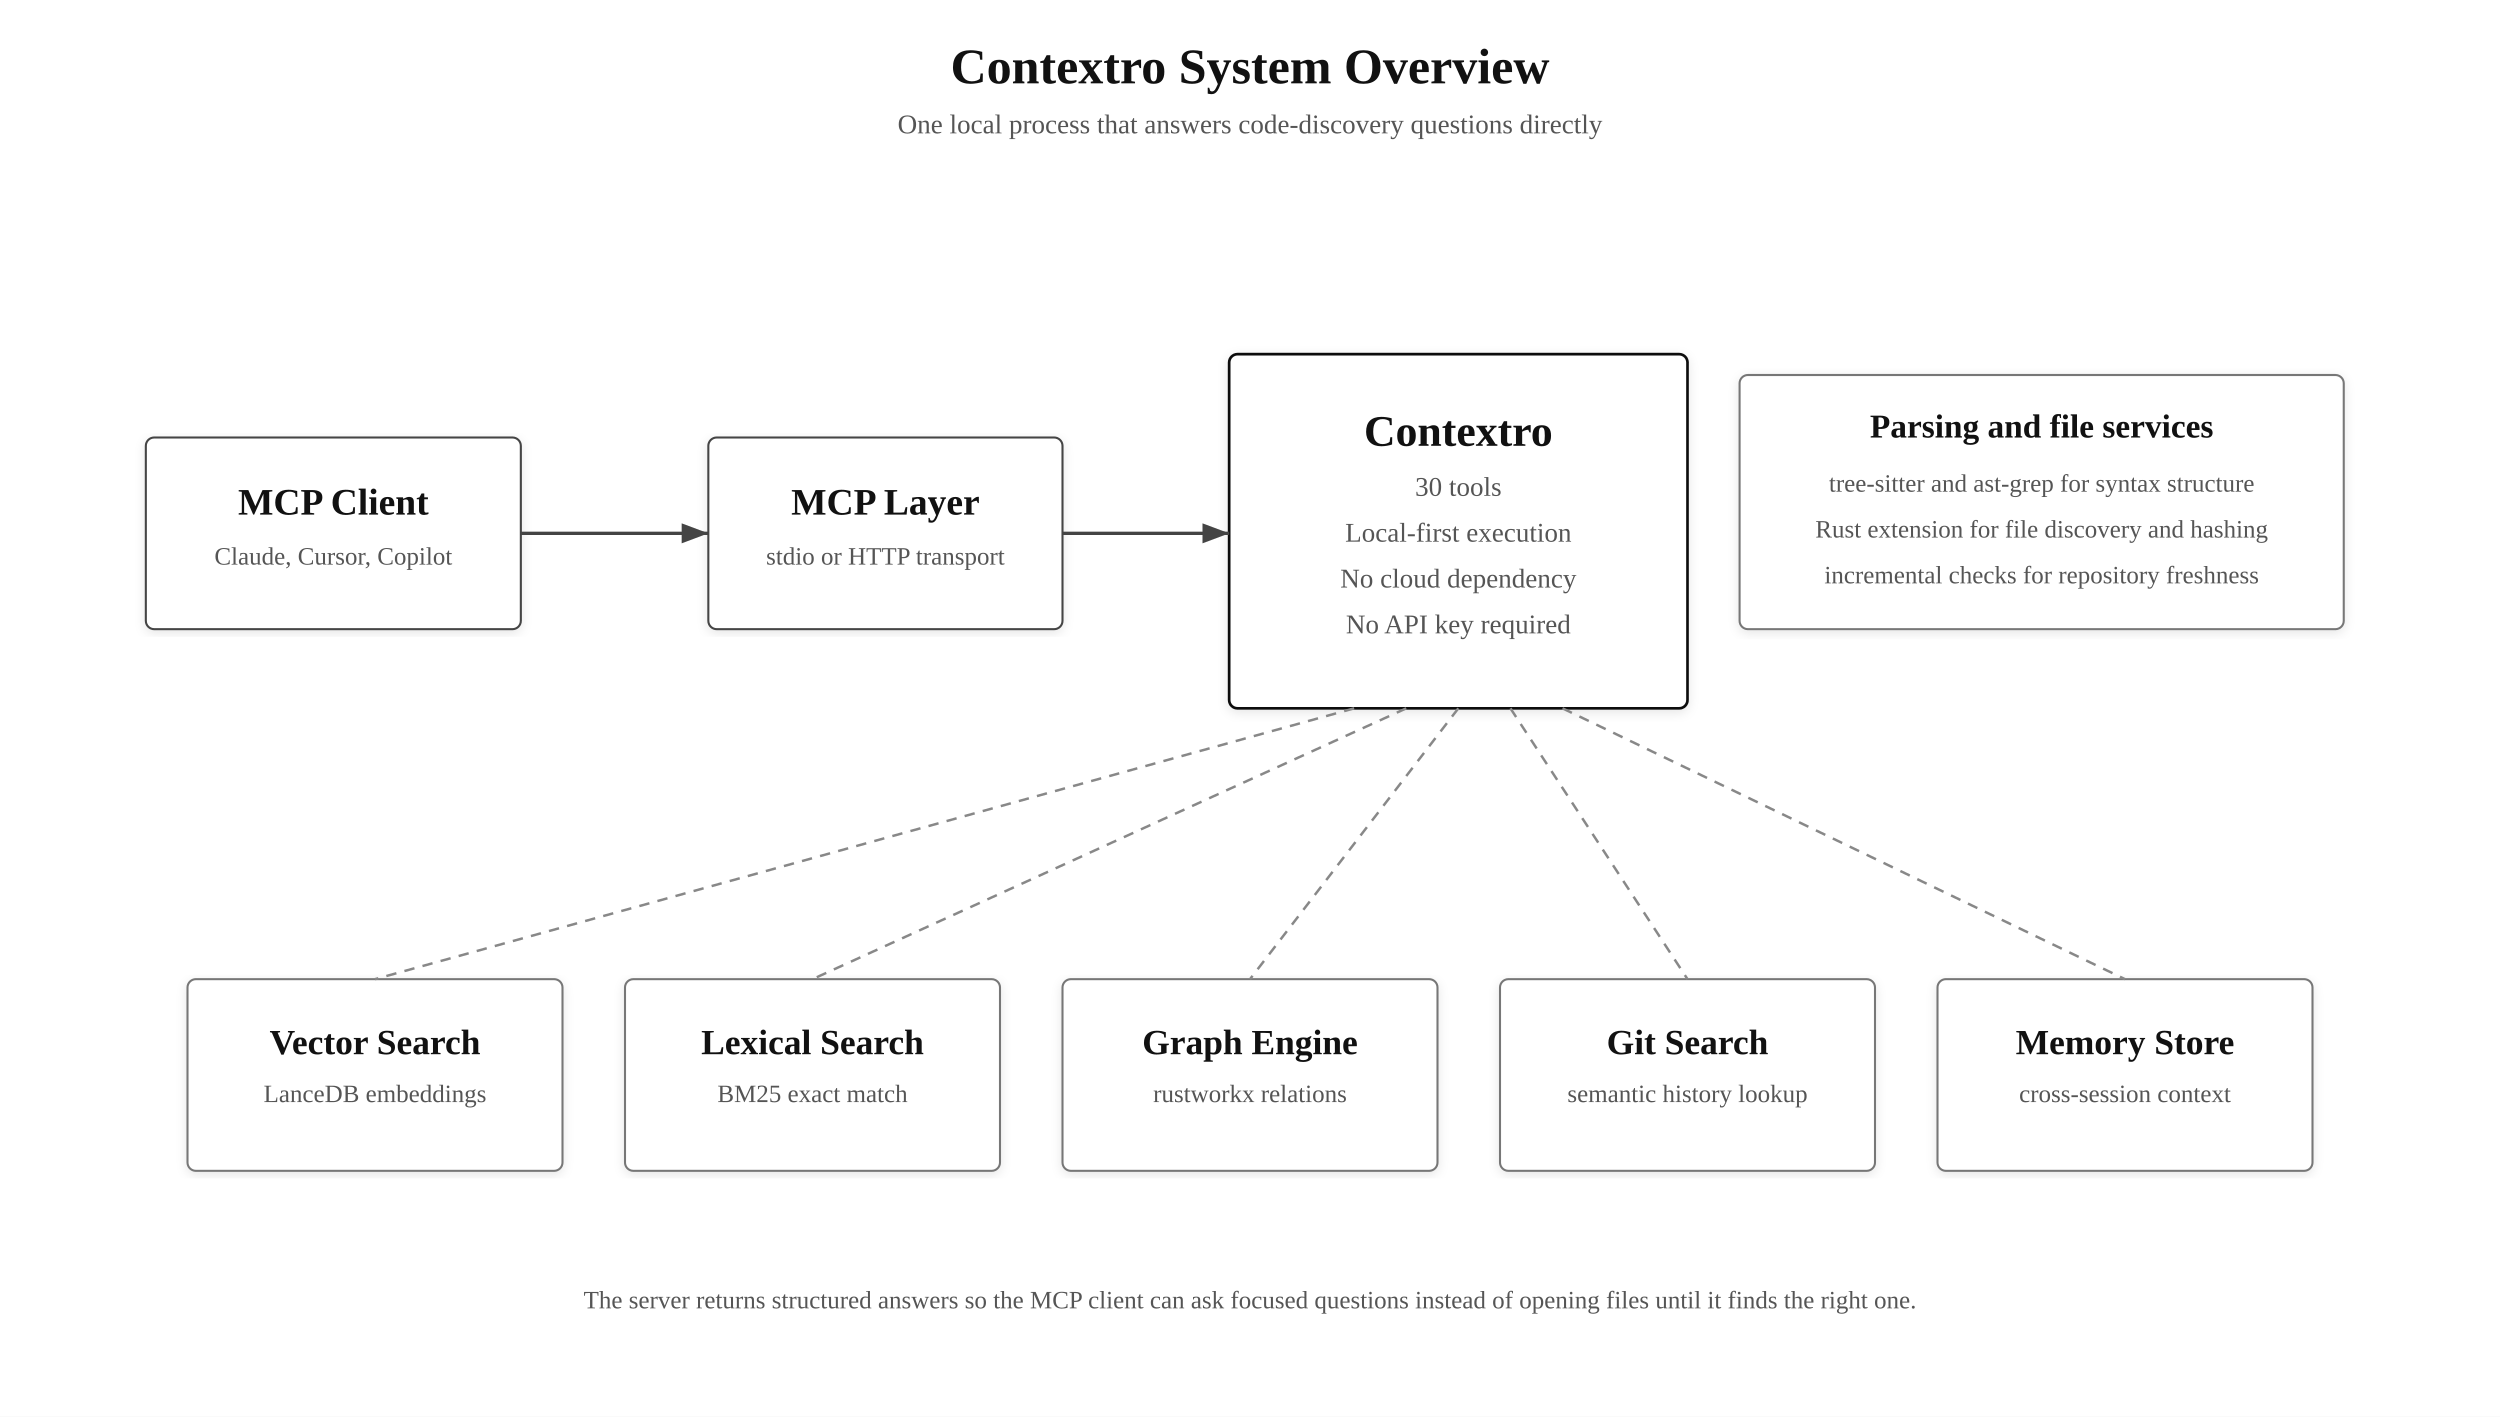
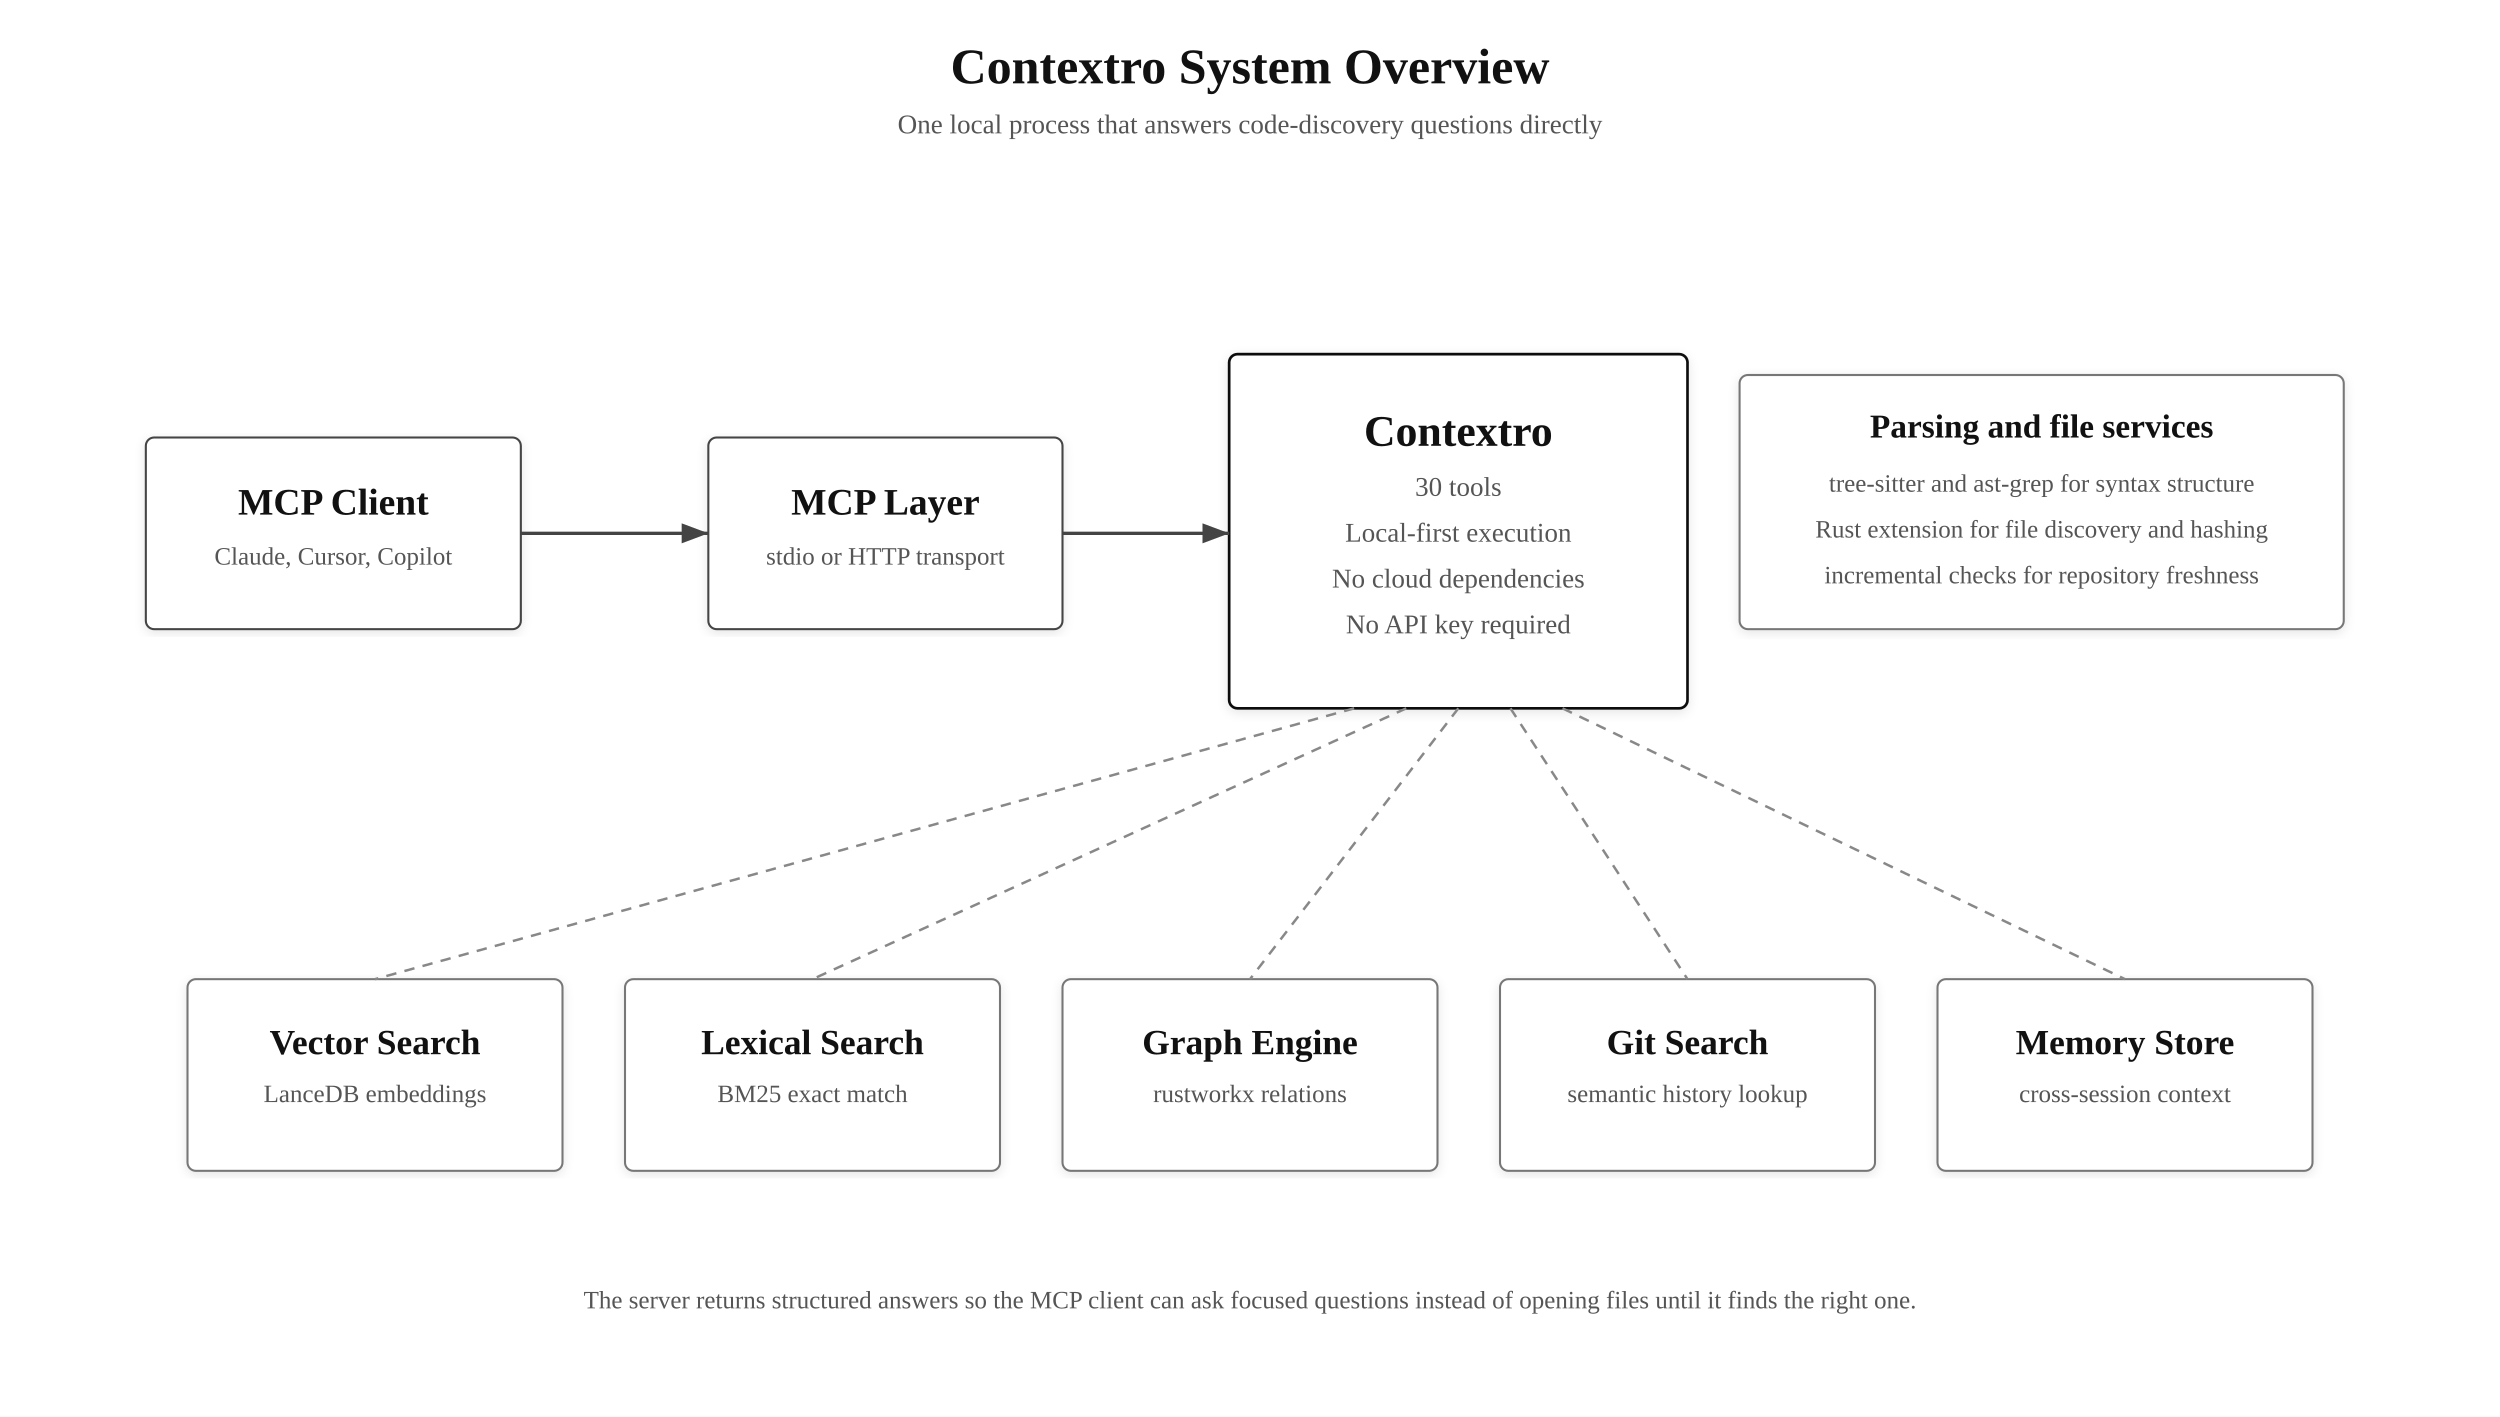
<svg xmlns="http://www.w3.org/2000/svg" viewBox="0 0 1200 680" font-family="Georgia, 'Times New Roman', serif">
  <defs>
    <filter id="shadow" x="-4%" y="-4%" width="108%" height="108%">
      <feDropShadow dx="0" dy="1.5" stdDeviation="2.5" flood-opacity="0.10" />
    </filter>
    <marker id="arrow" markerWidth="8" markerHeight="6" refX="8" refY="3" orient="auto">
      <polygon points="0 0, 8 3, 0 6" fill="#444444" />
    </marker>
  </defs>
  <rect width="1200" height="680" fill="#ffffff" />
  <text x="600" y="40" text-anchor="middle" font-size="24" font-weight="700" fill="#111111">Contextro System Overview</text>
  <text x="600" y="64" text-anchor="middle" font-size="13" fill="#555555">One local process that answers code-discovery questions directly</text>
  <rect x="70" y="210" width="180" height="92" rx="4" fill="#ffffff" stroke="#444444" filter="url(#shadow)" />
  <text x="160" y="247" text-anchor="middle" font-size="18" font-weight="700" fill="#111111">MCP Client</text>
  <text x="160" y="271" text-anchor="middle" font-size="12" fill="#555555">Claude, Cursor, Copilot</text>
  <rect x="340" y="210" width="170" height="92" rx="4" fill="#ffffff" stroke="#444444" filter="url(#shadow)" />
  <text x="425" y="247" text-anchor="middle" font-size="18" font-weight="700" fill="#111111">MCP Layer</text>
  <text x="425" y="271" text-anchor="middle" font-size="12" fill="#555555">stdio or HTTP transport</text>
  <rect x="590" y="170" width="220" height="170" rx="4" fill="#ffffff" stroke="#111111" stroke-width="1.3" filter="url(#shadow)" />
  <text x="700" y="214" text-anchor="middle" font-size="21" font-weight="700" fill="#111111">Contextro</text>
  <text x="700" y="238" text-anchor="middle" font-size="13" fill="#555555">30 tools</text>
  <text x="700" y="260" text-anchor="middle" font-size="13" fill="#555555">Local-first execution</text>
-   <text x="700" y="282" text-anchor="middle" font-size="13" fill="#555555">No cloud dependency</text>
+   <text x="700" y="282" text-anchor="middle" font-size="13" fill="#555555">No cloud dependencies</text>
  <text x="700" y="304" text-anchor="middle" font-size="13" fill="#555555">No API key required</text>
  <line x1="250" y1="256" x2="340" y2="256" stroke="#444444" stroke-width="1.6" marker-end="url(#arrow)" />
  <line x1="510" y1="256" x2="590" y2="256" stroke="#444444" stroke-width="1.6" marker-end="url(#arrow)" />
  <rect x="90" y="470" width="180" height="92" rx="4" fill="#ffffff" stroke="#777777" filter="url(#shadow)" />
  <text x="180" y="506" text-anchor="middle" font-size="17" font-weight="700" fill="#111111">Vector Search</text>
  <text x="180" y="529" text-anchor="middle" font-size="12" fill="#555555">LanceDB embeddings</text>
  <rect x="300" y="470" width="180" height="92" rx="4" fill="#ffffff" stroke="#777777" filter="url(#shadow)" />
  <text x="390" y="506" text-anchor="middle" font-size="17" font-weight="700" fill="#111111">Lexical Search</text>
  <text x="390" y="529" text-anchor="middle" font-size="12" fill="#555555">BM25 exact match</text>
  <rect x="510" y="470" width="180" height="92" rx="4" fill="#ffffff" stroke="#777777" filter="url(#shadow)" />
  <text x="600" y="506" text-anchor="middle" font-size="17" font-weight="700" fill="#111111">Graph Engine</text>
  <text x="600" y="529" text-anchor="middle" font-size="12" fill="#555555">rustworkx relations</text>
  <rect x="720" y="470" width="180" height="92" rx="4" fill="#ffffff" stroke="#777777" filter="url(#shadow)" />
  <text x="810" y="506" text-anchor="middle" font-size="17" font-weight="700" fill="#111111">Git Search</text>
  <text x="810" y="529" text-anchor="middle" font-size="12" fill="#555555">semantic history lookup</text>
  <rect x="930" y="470" width="180" height="92" rx="4" fill="#ffffff" stroke="#777777" filter="url(#shadow)" />
  <text x="1020" y="506" text-anchor="middle" font-size="17" font-weight="700" fill="#111111">Memory Store</text>
  <text x="1020" y="529" text-anchor="middle" font-size="12" fill="#555555">cross-session context</text>
  <line x1="650" y1="340" x2="180" y2="470" stroke="#888888" stroke-width="1.2" stroke-dasharray="5,4" />
  <line x1="675" y1="340" x2="390" y2="470" stroke="#888888" stroke-width="1.2" stroke-dasharray="5,4" />
  <line x1="700" y1="340" x2="600" y2="470" stroke="#888888" stroke-width="1.2" stroke-dasharray="5,4" />
  <line x1="725" y1="340" x2="810" y2="470" stroke="#888888" stroke-width="1.2" stroke-dasharray="5,4" />
  <line x1="750" y1="340" x2="1020" y2="470" stroke="#888888" stroke-width="1.2" stroke-dasharray="5,4" />
  <rect x="835" y="180" width="290" height="122" rx="4" fill="#ffffff" stroke="#777777" filter="url(#shadow)" />
  <text x="980" y="210" text-anchor="middle" font-size="16" font-weight="700" fill="#111111">Parsing and file services</text>
  <text x="980" y="236" text-anchor="middle" font-size="12" fill="#555555">tree-sitter and ast-grep for syntax structure</text>
  <text x="980" y="258" text-anchor="middle" font-size="12" fill="#555555">Rust extension for file discovery and hashing</text>
  <text x="980" y="280" text-anchor="middle" font-size="12" fill="#555555">incremental checks for repository freshness</text>
  <text x="600" y="628" text-anchor="middle" font-size="12" fill="#555555">The server returns structured answers so the MCP client can ask focused questions instead of opening files until it finds the right one.</text>
</svg>
